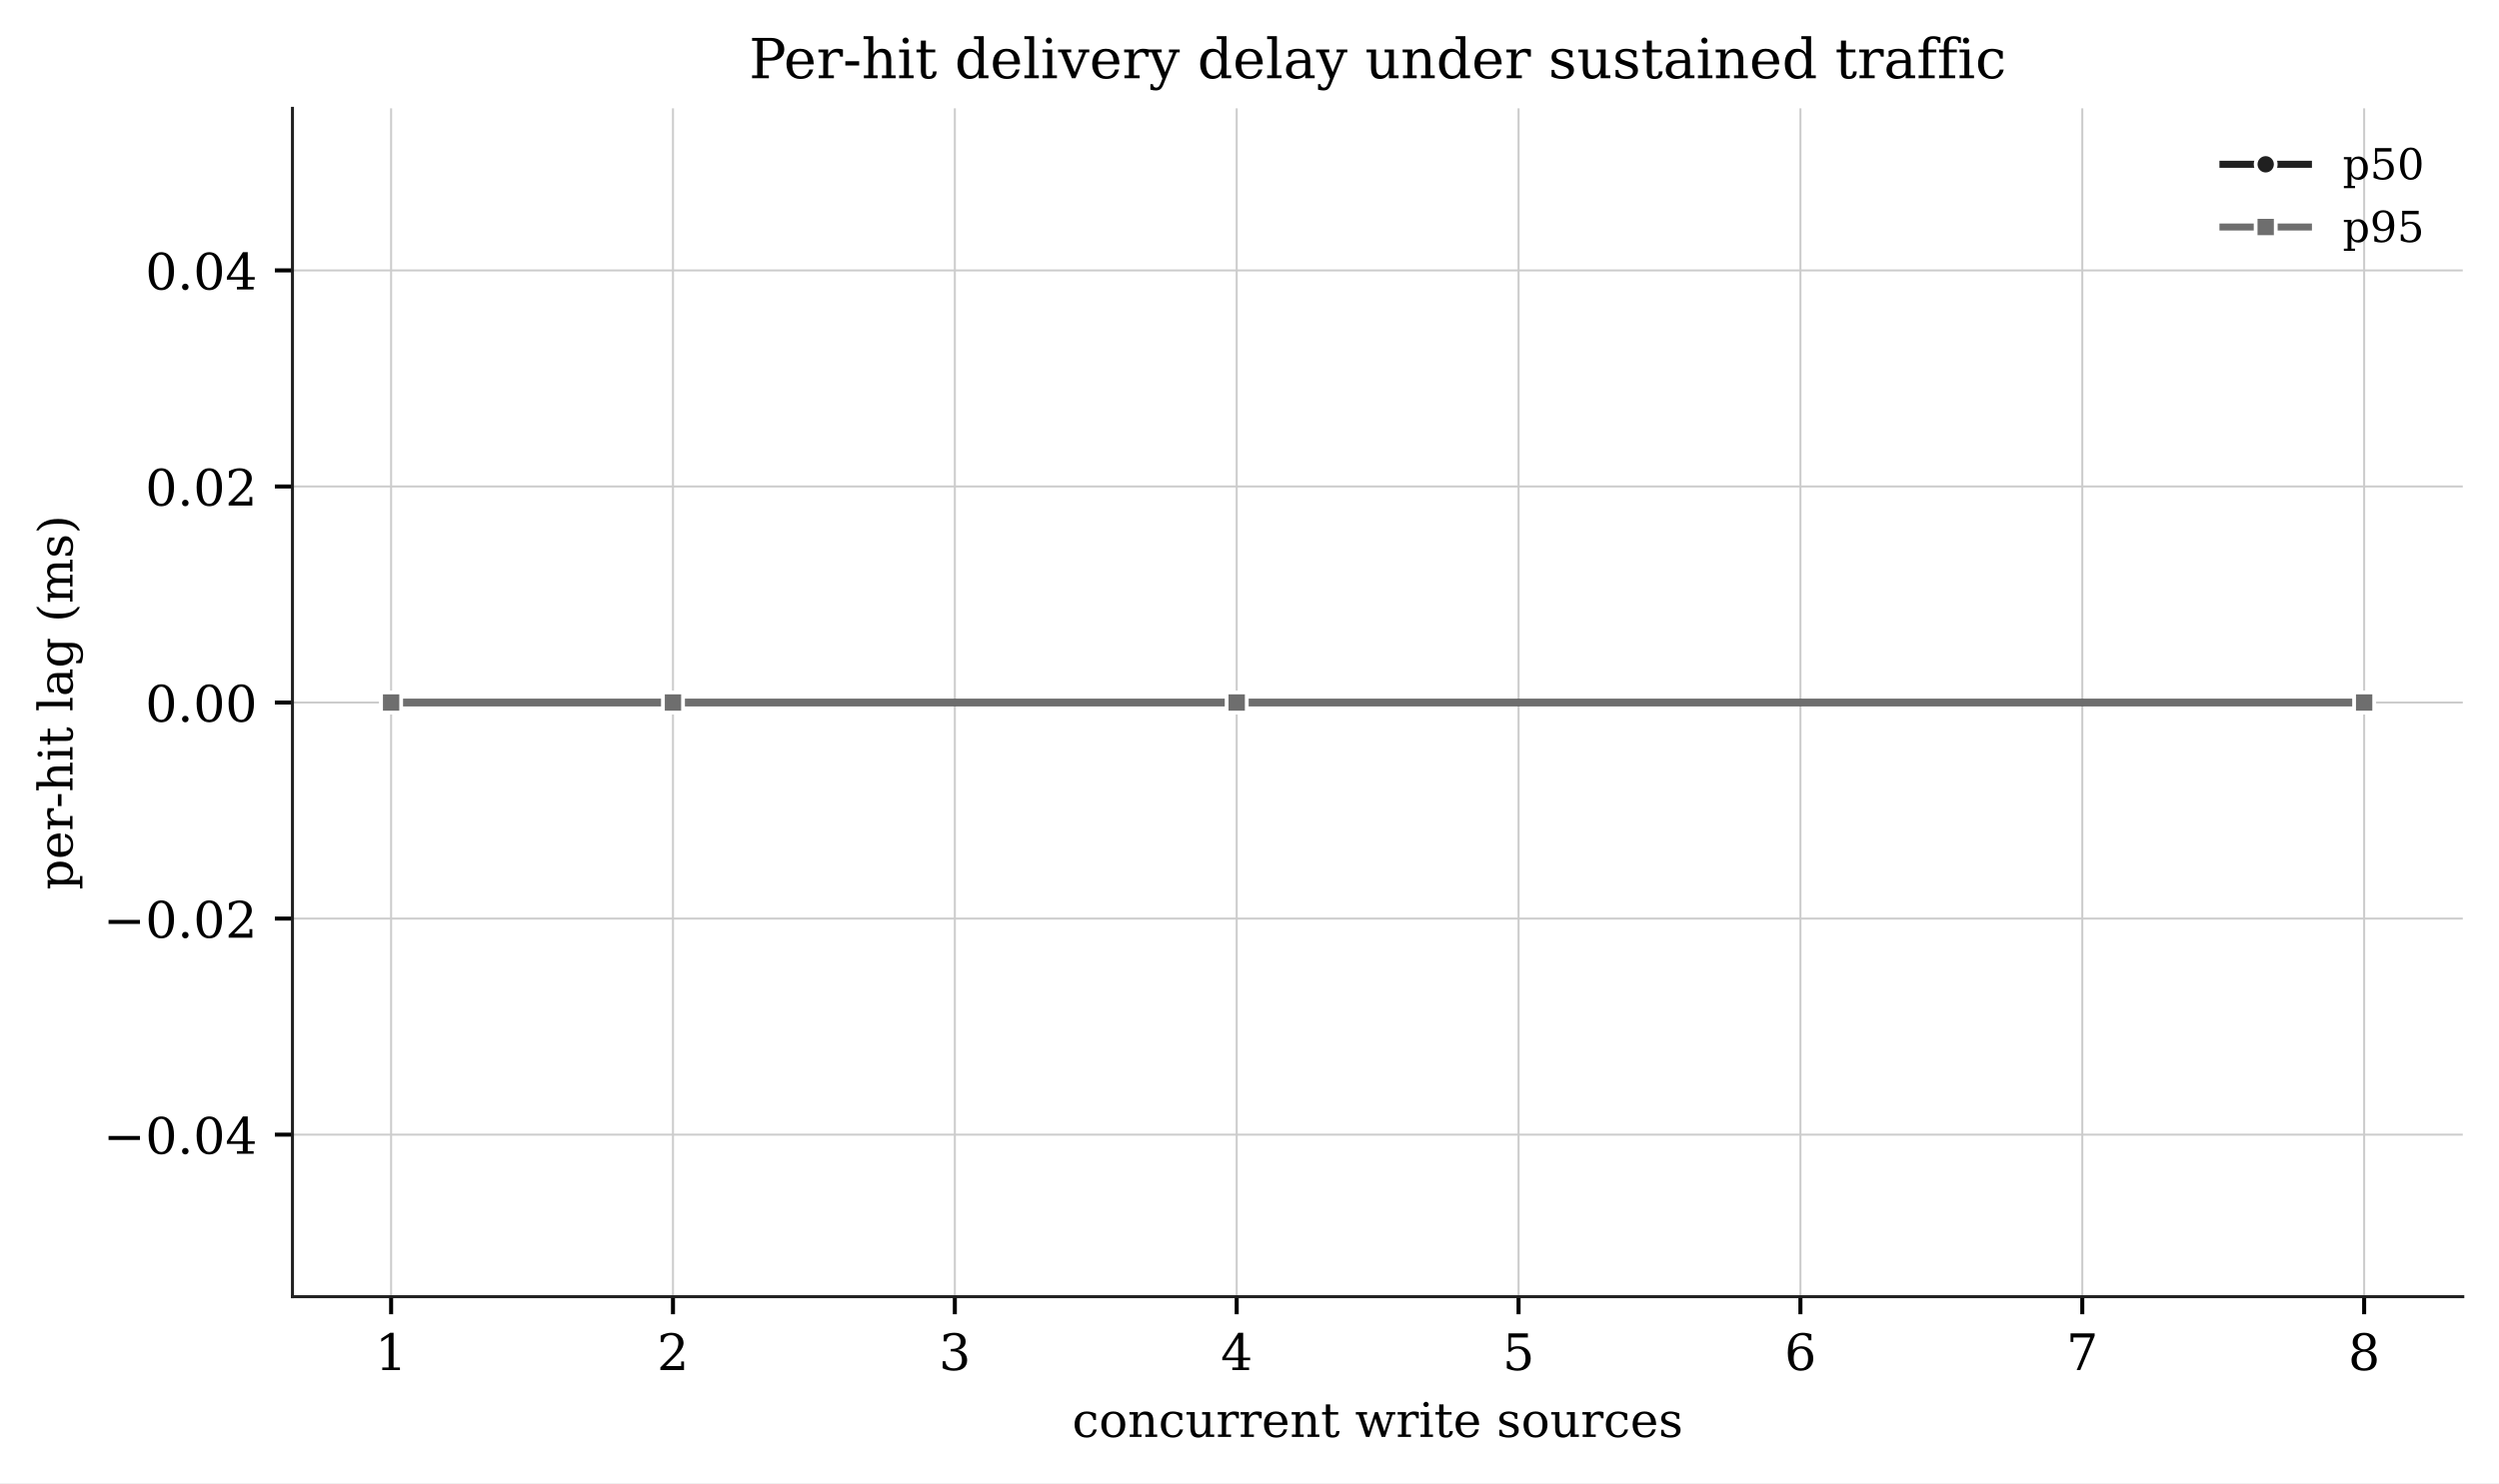
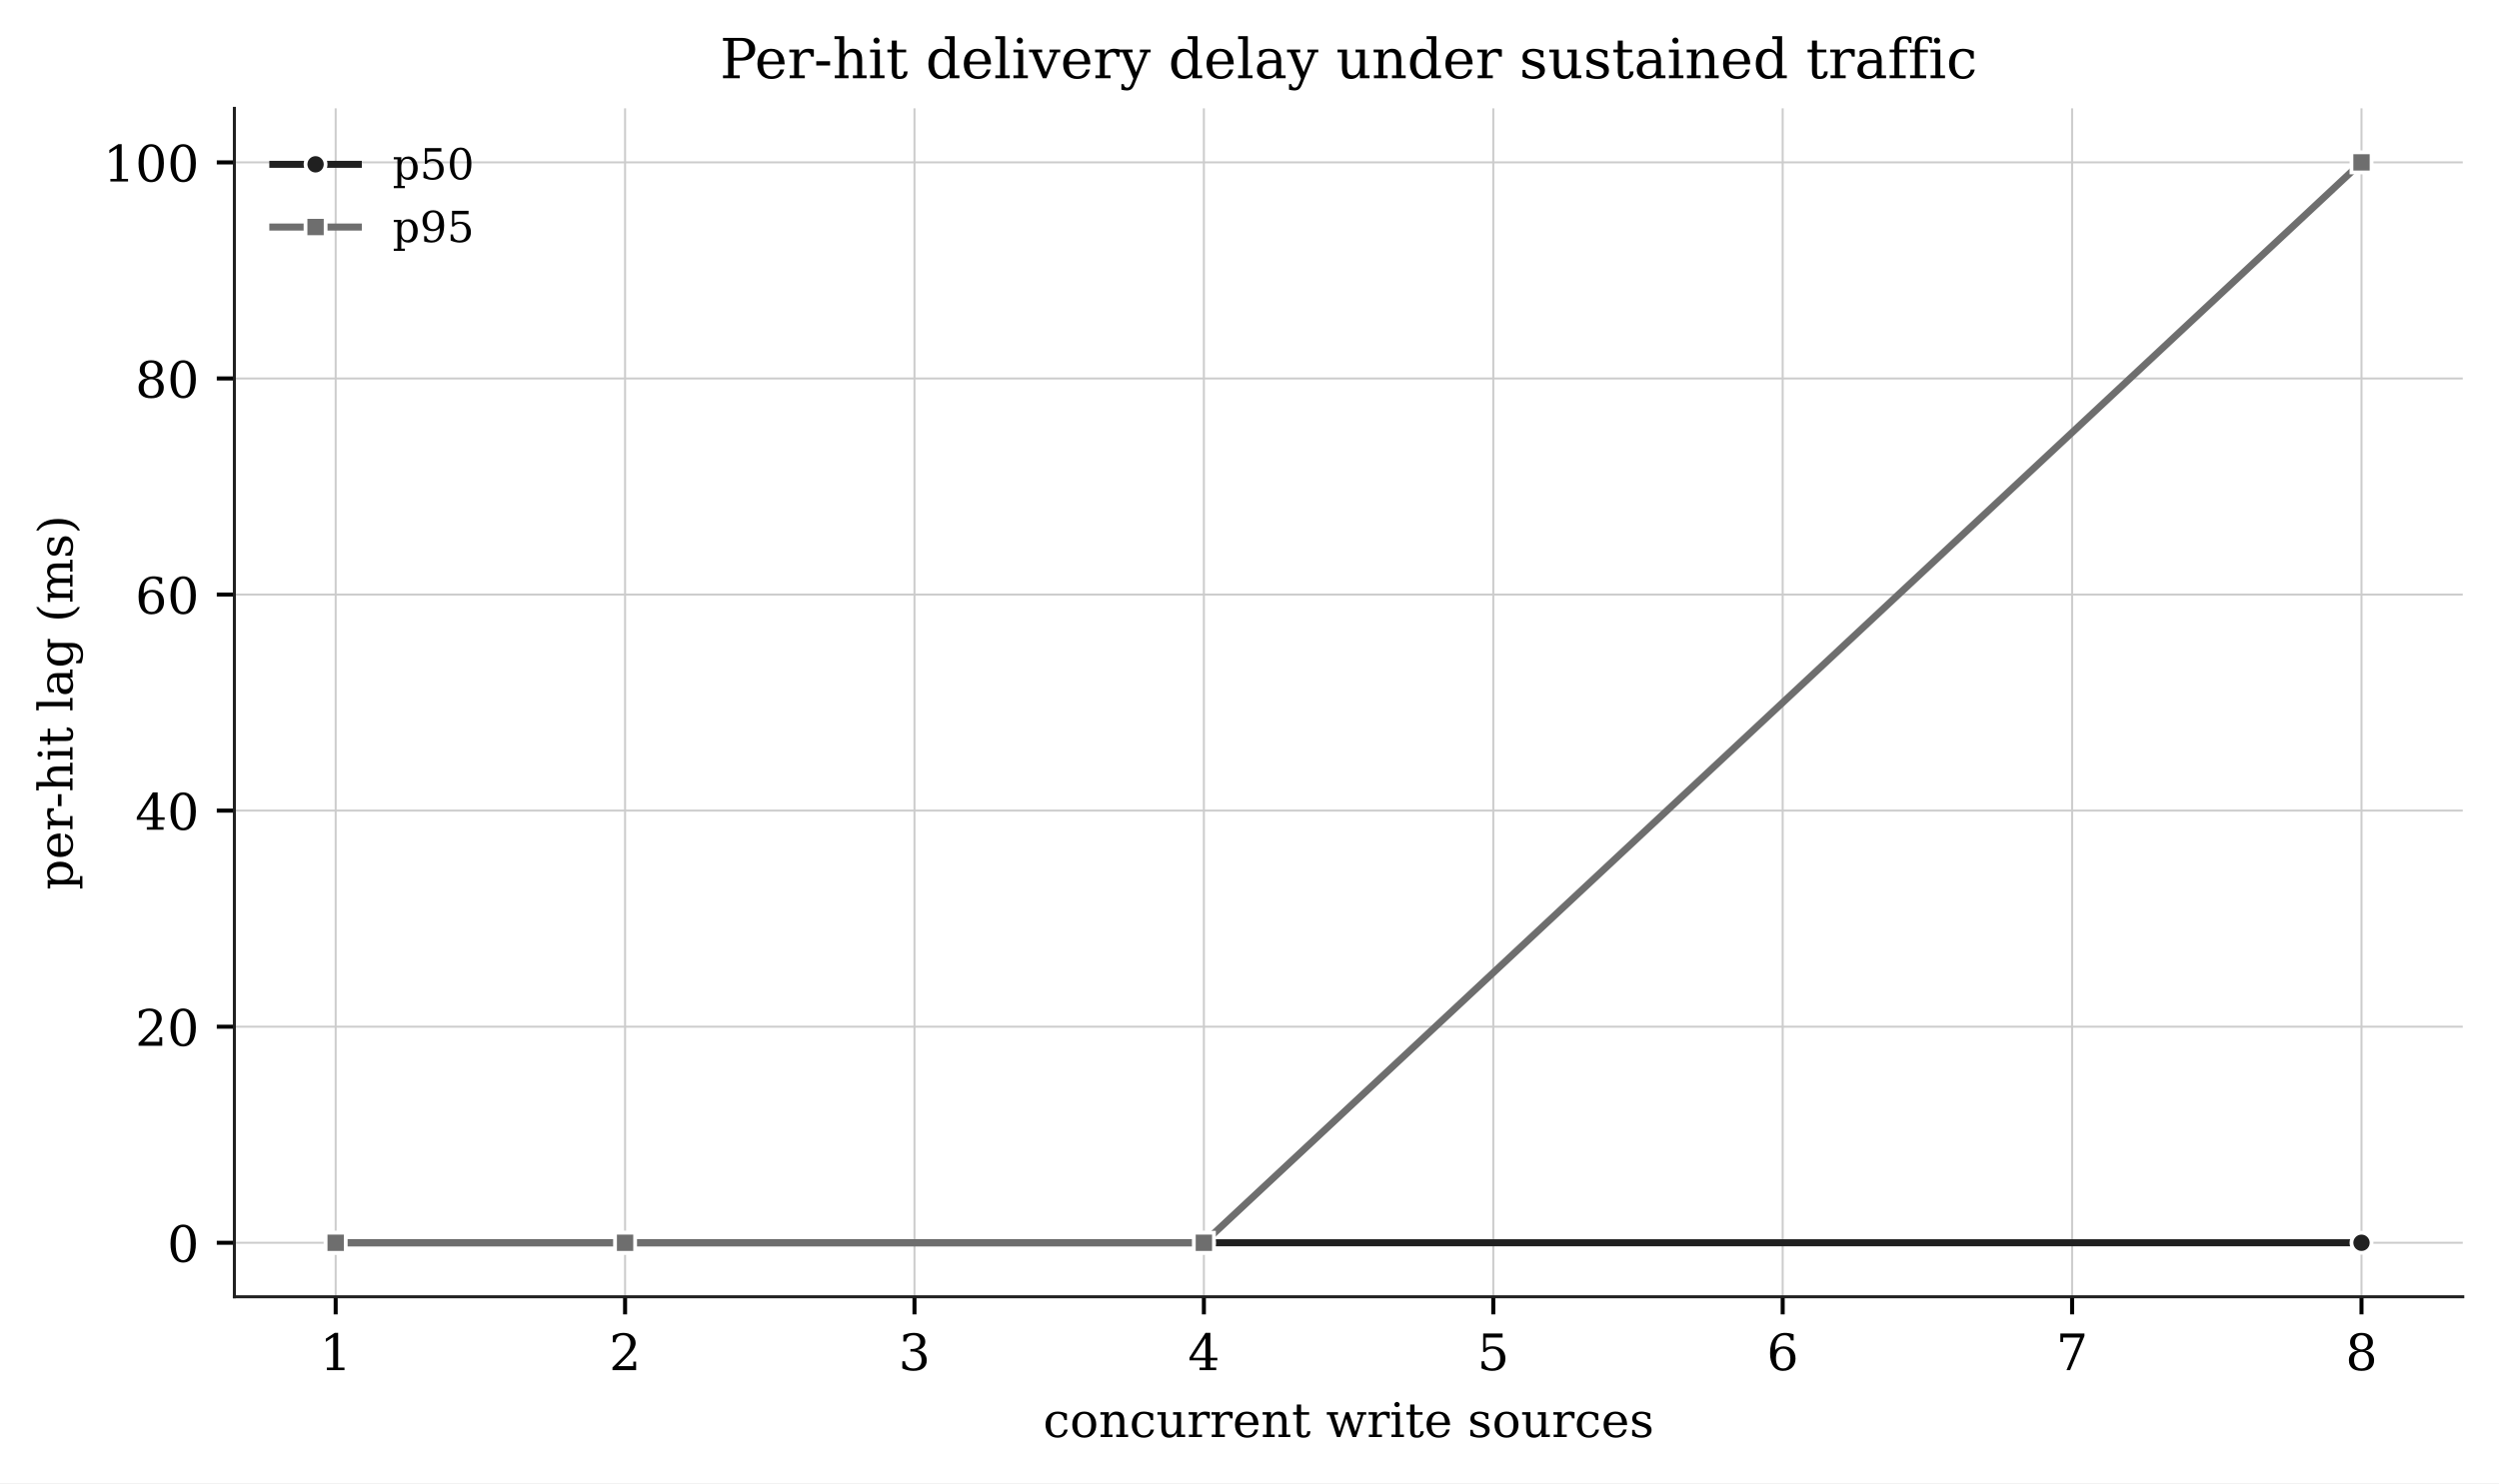
- <svg xmlns="http://www.w3.org/2000/svg" xmlns:xlink="http://www.w3.org/1999/xlink" width="497.085pt" height="295.071pt" viewBox="0 0 497.085 295.071" version="1.1">
+ <svg xmlns="http://www.w3.org/2000/svg" xmlns:xlink="http://www.w3.org/1999/xlink" width="497.047pt" height="295.071pt" viewBox="0 0 497.047 295.071" version="1.1">
  <defs>
    <style type="text/css">*{stroke-linejoin: round; stroke-linecap: butt}</style>
  </defs>
  <g id="figure_1">
    <g id="patch_1">
-       <path d="M 0 295.071  L 497.085 295.071  L 497.085 0  L 0 0  z " style="fill: #ffffff" />
+       <path d="M 0 295.071  L 497.047 295.071  L 497.047 0  L 0 0  z " style="fill: #ffffff" />
    </g>
    <g id="axes_1">
      <g id="patch_2">
-         <path d="M 58.175 257.998  L 489.885 257.998  L 489.885 21.558  L 58.175 21.558  z " style="fill: #ffffff" />
+         <path d="M 46.617 257.998  L 489.847 257.998  L 489.847 21.558  L 46.617 21.558  z " style="fill: #ffffff" />
      </g>
      <g id="FillBetweenPolyCollection_1" />
      <g id="FillBetweenPolyCollection_2" />
      <g id="matplotlib.axis_1">
        <g id="xtick_1">
          <g id="line2d_1">
-             <path d="M 77.798 257.998  L 77.798 21.558  " clip-path="url(#pbd997cde82)" style="fill: none; stroke: #cccccc; stroke-width: 0.4; stroke-linecap: square" />
+             <path d="M 66.764 257.998  L 66.764 21.558  " clip-path="url(#p0adf903201)" style="fill: none; stroke: #cccccc; stroke-width: 0.4; stroke-linecap: square" />
          </g>
          <g id="line2d_2">
            <defs>
-               <path id="mc9db8595bb" d="M 0 0  L 0 3.5  " style="stroke: #000000; stroke-width: 0.8" />
+               <path id="m50f34c31cb" d="M 0 0  L 0 3.5  " style="stroke: #000000; stroke-width: 0.8" />
            </defs>
            <g>
-               <use xlink:href="#mc9db8595bb" x="77.798" y="257.998" style="stroke: #000000; stroke-width: 0.8" />
+               <use xlink:href="#m50f34c31cb" x="66.764" y="257.998" style="stroke: #000000; stroke-width: 0.8" />
            </g>
          </g>
          <g id="text_1">
-             <text style="font-size: 10px; font-family: 'DejaVu Serif', 'Times New Roman', 'Times', serif; text-anchor: middle" x="77.798" y="272.597" transform="rotate(-0 77.79779 272.5967)">1</text>
+             <text style="font-size: 10px; font-family: 'DejaVu Serif', 'Times New Roman', 'Times', serif; text-anchor: middle" x="66.764" y="272.597" transform="rotate(-0 66.76362 272.5967)">1</text>
          </g>
        </g>
        <g id="xtick_2">
          <g id="line2d_3">
-             <path d="M 133.864 257.998  L 133.864 21.558  " clip-path="url(#pbd997cde82)" style="fill: none; stroke: #cccccc; stroke-width: 0.4; stroke-linecap: square" />
+             <path d="M 124.326 257.998  L 124.326 21.558  " clip-path="url(#p0adf903201)" style="fill: none; stroke: #cccccc; stroke-width: 0.4; stroke-linecap: square" />
          </g>
          <g id="line2d_4">
            <g>
-               <use xlink:href="#mc9db8595bb" x="133.864" y="257.998" style="stroke: #000000; stroke-width: 0.8" />
+               <use xlink:href="#m50f34c31cb" x="124.326" y="257.998" style="stroke: #000000; stroke-width: 0.8" />
            </g>
          </g>
          <g id="text_2">
-             <text style="font-size: 10px; font-family: 'DejaVu Serif', 'Times New Roman', 'Times', serif; text-anchor: middle" x="133.864" y="272.597" transform="rotate(-0 133.864 272.5967)">2</text>
+             <text style="font-size: 10px; font-family: 'DejaVu Serif', 'Times New Roman', 'Times', serif; text-anchor: middle" x="124.326" y="272.597" transform="rotate(-0 124.326 272.5967)">2</text>
          </g>
        </g>
        <g id="xtick_3">
          <g id="line2d_5">
-             <path d="M 189.93 257.998  L 189.93 21.558  " clip-path="url(#pbd997cde82)" style="fill: none; stroke: #cccccc; stroke-width: 0.4; stroke-linecap: square" />
+             <path d="M 181.888 257.998  L 181.888 21.558  " clip-path="url(#p0adf903201)" style="fill: none; stroke: #cccccc; stroke-width: 0.4; stroke-linecap: square" />
          </g>
          <g id="line2d_6">
            <g>
-               <use xlink:href="#mc9db8595bb" x="189.93" y="257.998" style="stroke: #000000; stroke-width: 0.8" />
+               <use xlink:href="#m50f34c31cb" x="181.888" y="257.998" style="stroke: #000000; stroke-width: 0.8" />
            </g>
          </g>
          <g id="text_3">
-             <text style="font-size: 10px; font-family: 'DejaVu Serif', 'Times New Roman', 'Times', serif; text-anchor: middle" x="189.93" y="272.597" transform="rotate(-0 189.9303 272.5967)">3</text>
+             <text style="font-size: 10px; font-family: 'DejaVu Serif', 'Times New Roman', 'Times', serif; text-anchor: middle" x="181.888" y="272.597" transform="rotate(-0 181.8883 272.5967)">3</text>
          </g>
        </g>
        <g id="xtick_4">
          <g id="line2d_7">
-             <path d="M 245.996 257.998  L 245.996 21.558  " clip-path="url(#pbd997cde82)" style="fill: none; stroke: #cccccc; stroke-width: 0.4; stroke-linecap: square" />
+             <path d="M 239.451 257.998  L 239.451 21.558  " clip-path="url(#p0adf903201)" style="fill: none; stroke: #cccccc; stroke-width: 0.4; stroke-linecap: square" />
          </g>
          <g id="line2d_8">
            <g>
-               <use xlink:href="#mc9db8595bb" x="245.996" y="257.998" style="stroke: #000000; stroke-width: 0.8" />
+               <use xlink:href="#m50f34c31cb" x="239.451" y="257.998" style="stroke: #000000; stroke-width: 0.8" />
            </g>
          </g>
          <g id="text_4">
-             <text style="font-size: 10px; font-family: 'DejaVu Serif', 'Times New Roman', 'Times', serif; text-anchor: middle" x="245.996" y="272.597" transform="rotate(-0 245.9965 272.5967)">4</text>
+             <text style="font-size: 10px; font-family: 'DejaVu Serif', 'Times New Roman', 'Times', serif; text-anchor: middle" x="239.451" y="272.597" transform="rotate(-0 239.4506 272.5967)">4</text>
          </g>
        </g>
        <g id="xtick_5">
          <g id="line2d_9">
-             <path d="M 302.063 257.998  L 302.063 21.558  " clip-path="url(#pbd997cde82)" style="fill: none; stroke: #cccccc; stroke-width: 0.4; stroke-linecap: square" />
+             <path d="M 297.013 257.998  L 297.013 21.558  " clip-path="url(#p0adf903201)" style="fill: none; stroke: #cccccc; stroke-width: 0.4; stroke-linecap: square" />
          </g>
          <g id="line2d_10">
            <g>
-               <use xlink:href="#mc9db8595bb" x="302.063" y="257.998" style="stroke: #000000; stroke-width: 0.8" />
+               <use xlink:href="#m50f34c31cb" x="297.013" y="257.998" style="stroke: #000000; stroke-width: 0.8" />
            </g>
          </g>
          <g id="text_5">
-             <text style="font-size: 10px; font-family: 'DejaVu Serif', 'Times New Roman', 'Times', serif; text-anchor: middle" x="302.063" y="272.597" transform="rotate(-0 302.0627 272.5967)">5</text>
+             <text style="font-size: 10px; font-family: 'DejaVu Serif', 'Times New Roman', 'Times', serif; text-anchor: middle" x="297.013" y="272.597" transform="rotate(-0 297.013 272.5967)">5</text>
          </g>
        </g>
        <g id="xtick_6">
          <g id="line2d_11">
-             <path d="M 358.129 257.998  L 358.129 21.558  " clip-path="url(#pbd997cde82)" style="fill: none; stroke: #cccccc; stroke-width: 0.4; stroke-linecap: square" />
+             <path d="M 354.575 257.998  L 354.575 21.558  " clip-path="url(#p0adf903201)" style="fill: none; stroke: #cccccc; stroke-width: 0.4; stroke-linecap: square" />
          </g>
          <g id="line2d_12">
            <g>
-               <use xlink:href="#mc9db8595bb" x="358.129" y="257.998" style="stroke: #000000; stroke-width: 0.8" />
+               <use xlink:href="#m50f34c31cb" x="354.575" y="257.998" style="stroke: #000000; stroke-width: 0.8" />
            </g>
          </g>
          <g id="text_6">
-             <text style="font-size: 10px; font-family: 'DejaVu Serif', 'Times New Roman', 'Times', serif; text-anchor: middle" x="358.129" y="272.597" transform="rotate(-0 358.129 272.5967)">6</text>
+             <text style="font-size: 10px; font-family: 'DejaVu Serif', 'Times New Roman', 'Times', serif; text-anchor: middle" x="354.575" y="272.597" transform="rotate(-0 354.5753 272.5967)">6</text>
          </g>
        </g>
        <g id="xtick_7">
          <g id="line2d_13">
-             <path d="M 414.195 257.998  L 414.195 21.558  " clip-path="url(#pbd997cde82)" style="fill: none; stroke: #cccccc; stroke-width: 0.4; stroke-linecap: square" />
+             <path d="M 412.138 257.998  L 412.138 21.558  " clip-path="url(#p0adf903201)" style="fill: none; stroke: #cccccc; stroke-width: 0.4; stroke-linecap: square" />
          </g>
          <g id="line2d_14">
            <g>
-               <use xlink:href="#mc9db8595bb" x="414.195" y="257.998" style="stroke: #000000; stroke-width: 0.8" />
+               <use xlink:href="#m50f34c31cb" x="412.138" y="257.998" style="stroke: #000000; stroke-width: 0.8" />
            </g>
          </g>
          <g id="text_7">
-             <text style="font-size: 10px; font-family: 'DejaVu Serif', 'Times New Roman', 'Times', serif; text-anchor: middle" x="414.195" y="272.597" transform="rotate(-0 414.1952 272.5967)">7</text>
+             <text style="font-size: 10px; font-family: 'DejaVu Serif', 'Times New Roman', 'Times', serif; text-anchor: middle" x="412.138" y="272.597" transform="rotate(-0 412.1376 272.5967)">7</text>
          </g>
        </g>
        <g id="xtick_8">
          <g id="line2d_15">
-             <path d="M 470.261 257.998  L 470.261 21.558  " clip-path="url(#pbd997cde82)" style="fill: none; stroke: #cccccc; stroke-width: 0.4; stroke-linecap: square" />
+             <path d="M 469.7 257.998  L 469.7 21.558  " clip-path="url(#p0adf903201)" style="fill: none; stroke: #cccccc; stroke-width: 0.4; stroke-linecap: square" />
          </g>
          <g id="line2d_16">
            <g>
-               <use xlink:href="#mc9db8595bb" x="470.261" y="257.998" style="stroke: #000000; stroke-width: 0.8" />
+               <use xlink:href="#m50f34c31cb" x="469.7" y="257.998" style="stroke: #000000; stroke-width: 0.8" />
            </g>
          </g>
          <g id="text_8">
-             <text style="font-size: 10px; font-family: 'DejaVu Serif', 'Times New Roman', 'Times', serif; text-anchor: middle" x="470.261" y="272.597" transform="rotate(-0 470.2614 272.5967)">8</text>
+             <text style="font-size: 10px; font-family: 'DejaVu Serif', 'Times New Roman', 'Times', serif; text-anchor: middle" x="469.7" y="272.597" transform="rotate(-0 469.7 272.5967)">8</text>
          </g>
        </g>
        <g id="text_9">
-           <text style="font-size: 9.5px; font-family: 'DejaVu Serif', 'Times New Roman', 'Times', serif; text-anchor: middle" x="274.03" y="285.895" transform="rotate(-0 274.0296 285.8949)">concurrent write sources</text>
+           <text style="font-size: 9.5px; font-family: 'DejaVu Serif', 'Times New Roman', 'Times', serif; text-anchor: middle" x="268.232" y="285.895" transform="rotate(-0 268.2318 285.8949)">concurrent write sources</text>
        </g>
      </g>
      <g id="matplotlib.axis_2">
        <g id="ytick_1">
          <g id="line2d_17">
-             <path d="M 58.175 225.756  L 489.885 225.756  " clip-path="url(#pbd997cde82)" style="fill: none; stroke: #cccccc; stroke-width: 0.4; stroke-linecap: square" />
+             <path d="M 46.617 247.251  L 489.847 247.251  " clip-path="url(#p0adf903201)" style="fill: none; stroke: #cccccc; stroke-width: 0.4; stroke-linecap: square" />
          </g>
          <g id="line2d_18">
            <defs>
-               <path id="m3c2935c452" d="M 0 0  L -3.5 0  " style="stroke: #000000; stroke-width: 0.8" />
+               <path id="mc80a715591" d="M 0 0  L -3.5 0  " style="stroke: #000000; stroke-width: 0.8" />
            </defs>
            <g>
-               <use xlink:href="#m3c2935c452" x="58.175" y="225.756" style="stroke: #000000; stroke-width: 0.8" />
+               <use xlink:href="#mc80a715591" x="46.617" y="247.251" style="stroke: #000000; stroke-width: 0.8" />
            </g>
          </g>
          <g id="text_10">
-             <text style="font-size: 10px; font-family: 'DejaVu Serif', 'Times New Roman', 'Times', serif; text-anchor: end" x="51.175" y="229.556" transform="rotate(-0 51.17461 229.5557)">−0.04</text>
+             <text style="font-size: 10px; font-family: 'DejaVu Serif', 'Times New Roman', 'Times', serif; text-anchor: end" x="39.617" y="251.05" transform="rotate(-0 39.6168 251.0502)">0</text>
          </g>
        </g>
        <g id="ytick_2">
          <g id="line2d_19">
-             <path d="M 58.175 182.767  L 489.885 182.767  " clip-path="url(#pbd997cde82)" style="fill: none; stroke: #cccccc; stroke-width: 0.4; stroke-linecap: square" />
+             <path d="M 46.617 204.262  L 489.847 204.262  " clip-path="url(#p0adf903201)" style="fill: none; stroke: #cccccc; stroke-width: 0.4; stroke-linecap: square" />
          </g>
          <g id="line2d_20">
            <g>
-               <use xlink:href="#m3c2935c452" x="58.175" y="182.767" style="stroke: #000000; stroke-width: 0.8" />
+               <use xlink:href="#mc80a715591" x="46.617" y="204.262" style="stroke: #000000; stroke-width: 0.8" />
            </g>
          </g>
          <g id="text_11">
-             <text style="font-size: 10px; font-family: 'DejaVu Serif', 'Times New Roman', 'Times', serif; text-anchor: end" x="51.175" y="186.567" transform="rotate(-0 51.17461 186.5666)">−0.02</text>
+             <text style="font-size: 10px; font-family: 'DejaVu Serif', 'Times New Roman', 'Times', serif; text-anchor: end" x="39.617" y="208.061" transform="rotate(-0 39.6168 208.0611)">20</text>
          </g>
        </g>
        <g id="ytick_3">
          <g id="line2d_21">
-             <path d="M 58.175 139.778  L 489.885 139.778  " clip-path="url(#pbd997cde82)" style="fill: none; stroke: #cccccc; stroke-width: 0.4; stroke-linecap: square" />
+             <path d="M 46.617 161.273  L 489.847 161.273  " clip-path="url(#p0adf903201)" style="fill: none; stroke: #cccccc; stroke-width: 0.4; stroke-linecap: square" />
          </g>
          <g id="line2d_22">
            <g>
-               <use xlink:href="#m3c2935c452" x="58.175" y="139.778" style="stroke: #000000; stroke-width: 0.8" />
+               <use xlink:href="#mc80a715591" x="46.617" y="161.273" style="stroke: #000000; stroke-width: 0.8" />
            </g>
          </g>
          <g id="text_12">
-             <text style="font-size: 10px; font-family: 'DejaVu Serif', 'Times New Roman', 'Times', serif; text-anchor: end" x="51.175" y="143.577" transform="rotate(-0 51.17461 143.5775)">0.00</text>
+             <text style="font-size: 10px; font-family: 'DejaVu Serif', 'Times New Roman', 'Times', serif; text-anchor: end" x="39.617" y="165.072" transform="rotate(-0 39.6168 165.072)">40</text>
          </g>
        </g>
        <g id="ytick_4">
          <g id="line2d_23">
-             <path d="M 58.175 96.789  L 489.885 96.789  " clip-path="url(#pbd997cde82)" style="fill: none; stroke: #cccccc; stroke-width: 0.4; stroke-linecap: square" />
+             <path d="M 46.617 118.284  L 489.847 118.284  " clip-path="url(#p0adf903201)" style="fill: none; stroke: #cccccc; stroke-width: 0.4; stroke-linecap: square" />
          </g>
          <g id="line2d_24">
            <g>
-               <use xlink:href="#m3c2935c452" x="58.175" y="96.789" style="stroke: #000000; stroke-width: 0.8" />
+               <use xlink:href="#mc80a715591" x="46.617" y="118.284" style="stroke: #000000; stroke-width: 0.8" />
            </g>
          </g>
          <g id="text_13">
-             <text style="font-size: 10px; font-family: 'DejaVu Serif', 'Times New Roman', 'Times', serif; text-anchor: end" x="51.175" y="100.588" transform="rotate(-0 51.17461 100.5884)">0.02</text>
+             <text style="font-size: 10px; font-family: 'DejaVu Serif', 'Times New Roman', 'Times', serif; text-anchor: end" x="39.617" y="122.083" transform="rotate(-0 39.6168 122.083)">60</text>
          </g>
        </g>
        <g id="ytick_5">
          <g id="line2d_25">
-             <path d="M 58.175 53.8  L 489.885 53.8  " clip-path="url(#pbd997cde82)" style="fill: none; stroke: #cccccc; stroke-width: 0.4; stroke-linecap: square" />
+             <path d="M 46.617 75.295  L 489.847 75.295  " clip-path="url(#p0adf903201)" style="fill: none; stroke: #cccccc; stroke-width: 0.4; stroke-linecap: square" />
          </g>
          <g id="line2d_26">
            <g>
-               <use xlink:href="#m3c2935c452" x="58.175" y="53.8" style="stroke: #000000; stroke-width: 0.8" />
+               <use xlink:href="#mc80a715591" x="46.617" y="75.295" style="stroke: #000000; stroke-width: 0.8" />
            </g>
          </g>
          <g id="text_14">
-             <text style="font-size: 10px; font-family: 'DejaVu Serif', 'Times New Roman', 'Times', serif; text-anchor: end" x="51.175" y="57.599" transform="rotate(-0 51.17461 57.59932)">0.04</text>
-           </g>
-         </g>
-         <g id="text_15">
+             <text style="font-size: 10px; font-family: 'DejaVu Serif', 'Times New Roman', 'Times', serif; text-anchor: end" x="39.617" y="79.094" transform="rotate(-0 39.6168 79.09386)">80</text>
+           </g>
+         </g>
+         <g id="ytick_6">
+           <g id="line2d_27">
+             <path d="M 46.617 32.306  L 489.847 32.306  " clip-path="url(#p0adf903201)" style="fill: none; stroke: #cccccc; stroke-width: 0.4; stroke-linecap: square" />
+           </g>
+           <g id="line2d_28">
+             <g>
+               <use xlink:href="#mc80a715591" x="46.617" y="32.306" style="stroke: #000000; stroke-width: 0.8" />
+             </g>
+           </g>
+           <g id="text_15">
+             <text style="font-size: 10px; font-family: 'DejaVu Serif', 'Times New Roman', 'Times', serif; text-anchor: end" x="39.617" y="36.105" transform="rotate(-0 39.6168 36.10477)">100</text>
+           </g>
+         </g>
+         <g id="text_16">
          <text style="font-size: 9.5px; font-family: 'DejaVu Serif', 'Times New Roman', 'Times', serif; text-anchor: middle" x="14.419" y="139.778" transform="rotate(-90 14.41852 139.7783)">per-hit lag (ms)</text>
        </g>
      </g>
-       <g id="line2d_27">
-         <path d="M 77.798 139.778  L 133.864 139.778  L 245.996 139.778  L 470.261 139.778  " clip-path="url(#pbd997cde82)" style="fill: none; stroke: #202020; stroke-width: 1.4; stroke-linecap: square" />
+       <g id="line2d_29">
+         <path d="M 66.764 247.251  L 124.326 247.251  L 239.451 247.251  L 469.7 247.251  " clip-path="url(#p0adf903201)" style="fill: none; stroke: #202020; stroke-width: 1.4; stroke-linecap: square" />
        <defs>
-           <path id="m5414325326" d="M 0 2  C 0.53 2 1.039 1.789 1.414 1.414  C 1.789 1.039 2 0.53 2 0  C 2 -0.53 1.789 -1.039 1.414 -1.414  C 1.039 -1.789 0.53 -2 0 -2  C -0.53 -2 -1.039 -1.789 -1.414 -1.414  C -1.789 -1.039 -2 -0.53 -2 0  C -2 0.53 -1.789 1.039 -1.414 1.414  C -1.039 1.789 -0.53 2 0 2  z " style="stroke: #ffffff; stroke-width: 0.75" />
+           <path id="m544ea88612" d="M 0 2  C 0.53 2 1.039 1.789 1.414 1.414  C 1.789 1.039 2 0.53 2 0  C 2 -0.53 1.789 -1.039 1.414 -1.414  C 1.039 -1.789 0.53 -2 0 -2  C -0.53 -2 -1.039 -1.789 -1.414 -1.414  C -1.789 -1.039 -2 -0.53 -2 0  C -2 0.53 -1.789 1.039 -1.414 1.414  C -1.039 1.789 -0.53 2 0 2  z " style="stroke: #ffffff; stroke-width: 0.75" />
        </defs>
-         <g clip-path="url(#pbd997cde82)">
-           <use xlink:href="#m5414325326" x="77.798" y="139.778" style="fill: #202020; stroke: #ffffff; stroke-width: 0.75" />
-           <use xlink:href="#m5414325326" x="133.864" y="139.778" style="fill: #202020; stroke: #ffffff; stroke-width: 0.75" />
-           <use xlink:href="#m5414325326" x="245.996" y="139.778" style="fill: #202020; stroke: #ffffff; stroke-width: 0.75" />
-           <use xlink:href="#m5414325326" x="470.261" y="139.778" style="fill: #202020; stroke: #ffffff; stroke-width: 0.75" />
-         </g>
-       </g>
-       <g id="line2d_28">
-         <path d="M 77.798 139.778  L 133.864 139.778  L 245.996 139.778  L 470.261 139.778  " clip-path="url(#pbd997cde82)" style="fill: none; stroke: #6e6e6e; stroke-width: 1.4; stroke-linecap: square" />
+         <g clip-path="url(#p0adf903201)">
+           <use xlink:href="#m544ea88612" x="66.764" y="247.251" style="fill: #202020; stroke: #ffffff; stroke-width: 0.75" />
+           <use xlink:href="#m544ea88612" x="124.326" y="247.251" style="fill: #202020; stroke: #ffffff; stroke-width: 0.75" />
+           <use xlink:href="#m544ea88612" x="239.451" y="247.251" style="fill: #202020; stroke: #ffffff; stroke-width: 0.75" />
+           <use xlink:href="#m544ea88612" x="469.7" y="247.251" style="fill: #202020; stroke: #ffffff; stroke-width: 0.75" />
+         </g>
+       </g>
+       <g id="line2d_30">
+         <path d="M 66.764 247.251  L 124.326 247.251  L 239.451 247.251  L 469.7 32.306  " clip-path="url(#p0adf903201)" style="fill: none; stroke: #6e6e6e; stroke-width: 1.4; stroke-linecap: square" />
        <defs>
-           <path id="m1be26738dc" d="M -2 2  L 2 2  L 2 -2  L -2 -2  z " style="stroke: #ffffff; stroke-width: 0.75; stroke-linejoin: miter" />
+           <path id="m5468fc7166" d="M -2 2  L 2 2  L 2 -2  L -2 -2  z " style="stroke: #ffffff; stroke-width: 0.75; stroke-linejoin: miter" />
        </defs>
-         <g clip-path="url(#pbd997cde82)">
-           <use xlink:href="#m1be26738dc" x="77.798" y="139.778" style="fill: #6e6e6e; stroke: #ffffff; stroke-width: 0.75; stroke-linejoin: miter" />
-           <use xlink:href="#m1be26738dc" x="133.864" y="139.778" style="fill: #6e6e6e; stroke: #ffffff; stroke-width: 0.75; stroke-linejoin: miter" />
-           <use xlink:href="#m1be26738dc" x="245.996" y="139.778" style="fill: #6e6e6e; stroke: #ffffff; stroke-width: 0.75; stroke-linejoin: miter" />
-           <use xlink:href="#m1be26738dc" x="470.261" y="139.778" style="fill: #6e6e6e; stroke: #ffffff; stroke-width: 0.75; stroke-linejoin: miter" />
+         <g clip-path="url(#p0adf903201)">
+           <use xlink:href="#m5468fc7166" x="66.764" y="247.251" style="fill: #6e6e6e; stroke: #ffffff; stroke-width: 0.75; stroke-linejoin: miter" />
+           <use xlink:href="#m5468fc7166" x="124.326" y="247.251" style="fill: #6e6e6e; stroke: #ffffff; stroke-width: 0.75; stroke-linejoin: miter" />
+           <use xlink:href="#m5468fc7166" x="239.451" y="247.251" style="fill: #6e6e6e; stroke: #ffffff; stroke-width: 0.75; stroke-linejoin: miter" />
+           <use xlink:href="#m5468fc7166" x="469.7" y="32.306" style="fill: #6e6e6e; stroke: #ffffff; stroke-width: 0.75; stroke-linejoin: miter" />
        </g>
      </g>
      <g id="patch_3">
-         <path d="M 58.175 257.998  L 58.175 21.558  " style="fill: none; stroke: #202020; stroke-width: 0.6; stroke-linejoin: miter; stroke-linecap: square" />
+         <path d="M 46.617 257.998  L 46.617 21.558  " style="fill: none; stroke: #202020; stroke-width: 0.6; stroke-linejoin: miter; stroke-linecap: square" />
      </g>
      <g id="patch_4">
-         <path d="M 58.175 257.998  L 489.885 257.998  " style="fill: none; stroke: #202020; stroke-width: 0.6; stroke-linejoin: miter; stroke-linecap: square" />
-       </g>
-       <g id="text_16">
-         <text style="font-size: 11px; font-family: 'DejaVu Serif', 'Times New Roman', 'Times', serif; text-anchor: middle" x="274.03" y="15.558" transform="rotate(-0 274.0296 15.55828)">Per-hit delivery delay under sustained traffic</text>
+         <path d="M 46.617 257.998  L 489.847 257.998  " style="fill: none; stroke: #202020; stroke-width: 0.6; stroke-linejoin: miter; stroke-linecap: square" />
+       </g>
+       <g id="text_17">
+         <text style="font-size: 11px; font-family: 'DejaVu Serif', 'Times New Roman', 'Times', serif; text-anchor: middle" x="268.232" y="15.558" transform="rotate(-0 268.2318 15.55828)">Per-hit delivery delay under sustained traffic</text>
      </g>
      <g id="legend_1">
-         <g id="line2d_29">
-           <path d="M 442.177 32.692  L 450.677 32.692  L 459.177 32.692  " style="fill: none; stroke: #202020; stroke-width: 1.4; stroke-linecap: square" />
+         <g id="line2d_31">
+           <path d="M 54.267 32.692  L 62.767 32.692  L 71.267 32.692  " style="fill: none; stroke: #202020; stroke-width: 1.4; stroke-linecap: square" />
          <g>
-             <use xlink:href="#m5414325326" x="450.677" y="32.692" style="fill: #202020; stroke: #ffffff; stroke-width: 0.75" />
-           </g>
-         </g>
-         <g id="text_17">
-           <text style="font-size: 8.5px; font-family: 'DejaVu Serif', 'Times New Roman', 'Times', serif; text-anchor: start" x="465.977" y="35.667" transform="rotate(-0 465.977 35.66695)">p50</text>
-         </g>
-         <g id="line2d_30">
-           <path d="M 442.177 45.168  L 450.677 45.168  L 459.177 45.168  " style="fill: none; stroke: #6e6e6e; stroke-width: 1.4; stroke-linecap: square" />
+             <use xlink:href="#m544ea88612" x="62.767" y="32.692" style="fill: #202020; stroke: #ffffff; stroke-width: 0.75" />
+           </g>
+         </g>
+         <g id="text_18">
+           <text style="font-size: 8.5px; font-family: 'DejaVu Serif', 'Times New Roman', 'Times', serif; text-anchor: start" x="78.067" y="35.667" transform="rotate(-0 78.0668 35.66695)">p50</text>
+         </g>
+         <g id="line2d_32">
+           <path d="M 54.267 45.168  L 62.767 45.168  L 71.267 45.168  " style="fill: none; stroke: #6e6e6e; stroke-width: 1.4; stroke-linecap: square" />
          <g>
-             <use xlink:href="#m1be26738dc" x="450.677" y="45.168" style="fill: #6e6e6e; stroke: #ffffff; stroke-width: 0.75; stroke-linejoin: miter" />
-           </g>
-         </g>
-         <g id="text_18">
-           <text style="font-size: 8.5px; font-family: 'DejaVu Serif', 'Times New Roman', 'Times', serif; text-anchor: start" x="465.977" y="48.143" transform="rotate(-0 465.977 48.14336)">p95</text>
+             <use xlink:href="#m5468fc7166" x="62.767" y="45.168" style="fill: #6e6e6e; stroke: #ffffff; stroke-width: 0.75; stroke-linejoin: miter" />
+           </g>
+         </g>
+         <g id="text_19">
+           <text style="font-size: 8.5px; font-family: 'DejaVu Serif', 'Times New Roman', 'Times', serif; text-anchor: start" x="78.067" y="48.143" transform="rotate(-0 78.0668 48.14336)">p95</text>
        </g>
      </g>
    </g>
  </g>
  <defs>
-     <clipPath id="pbd997cde82">
-       <rect x="58.175" y="21.558" width="431.71" height="236.44" />
+     <clipPath id="p0adf903201">
+       <rect x="46.617" y="21.558" width="443.23" height="236.44" />
    </clipPath>
  </defs>
</svg>
